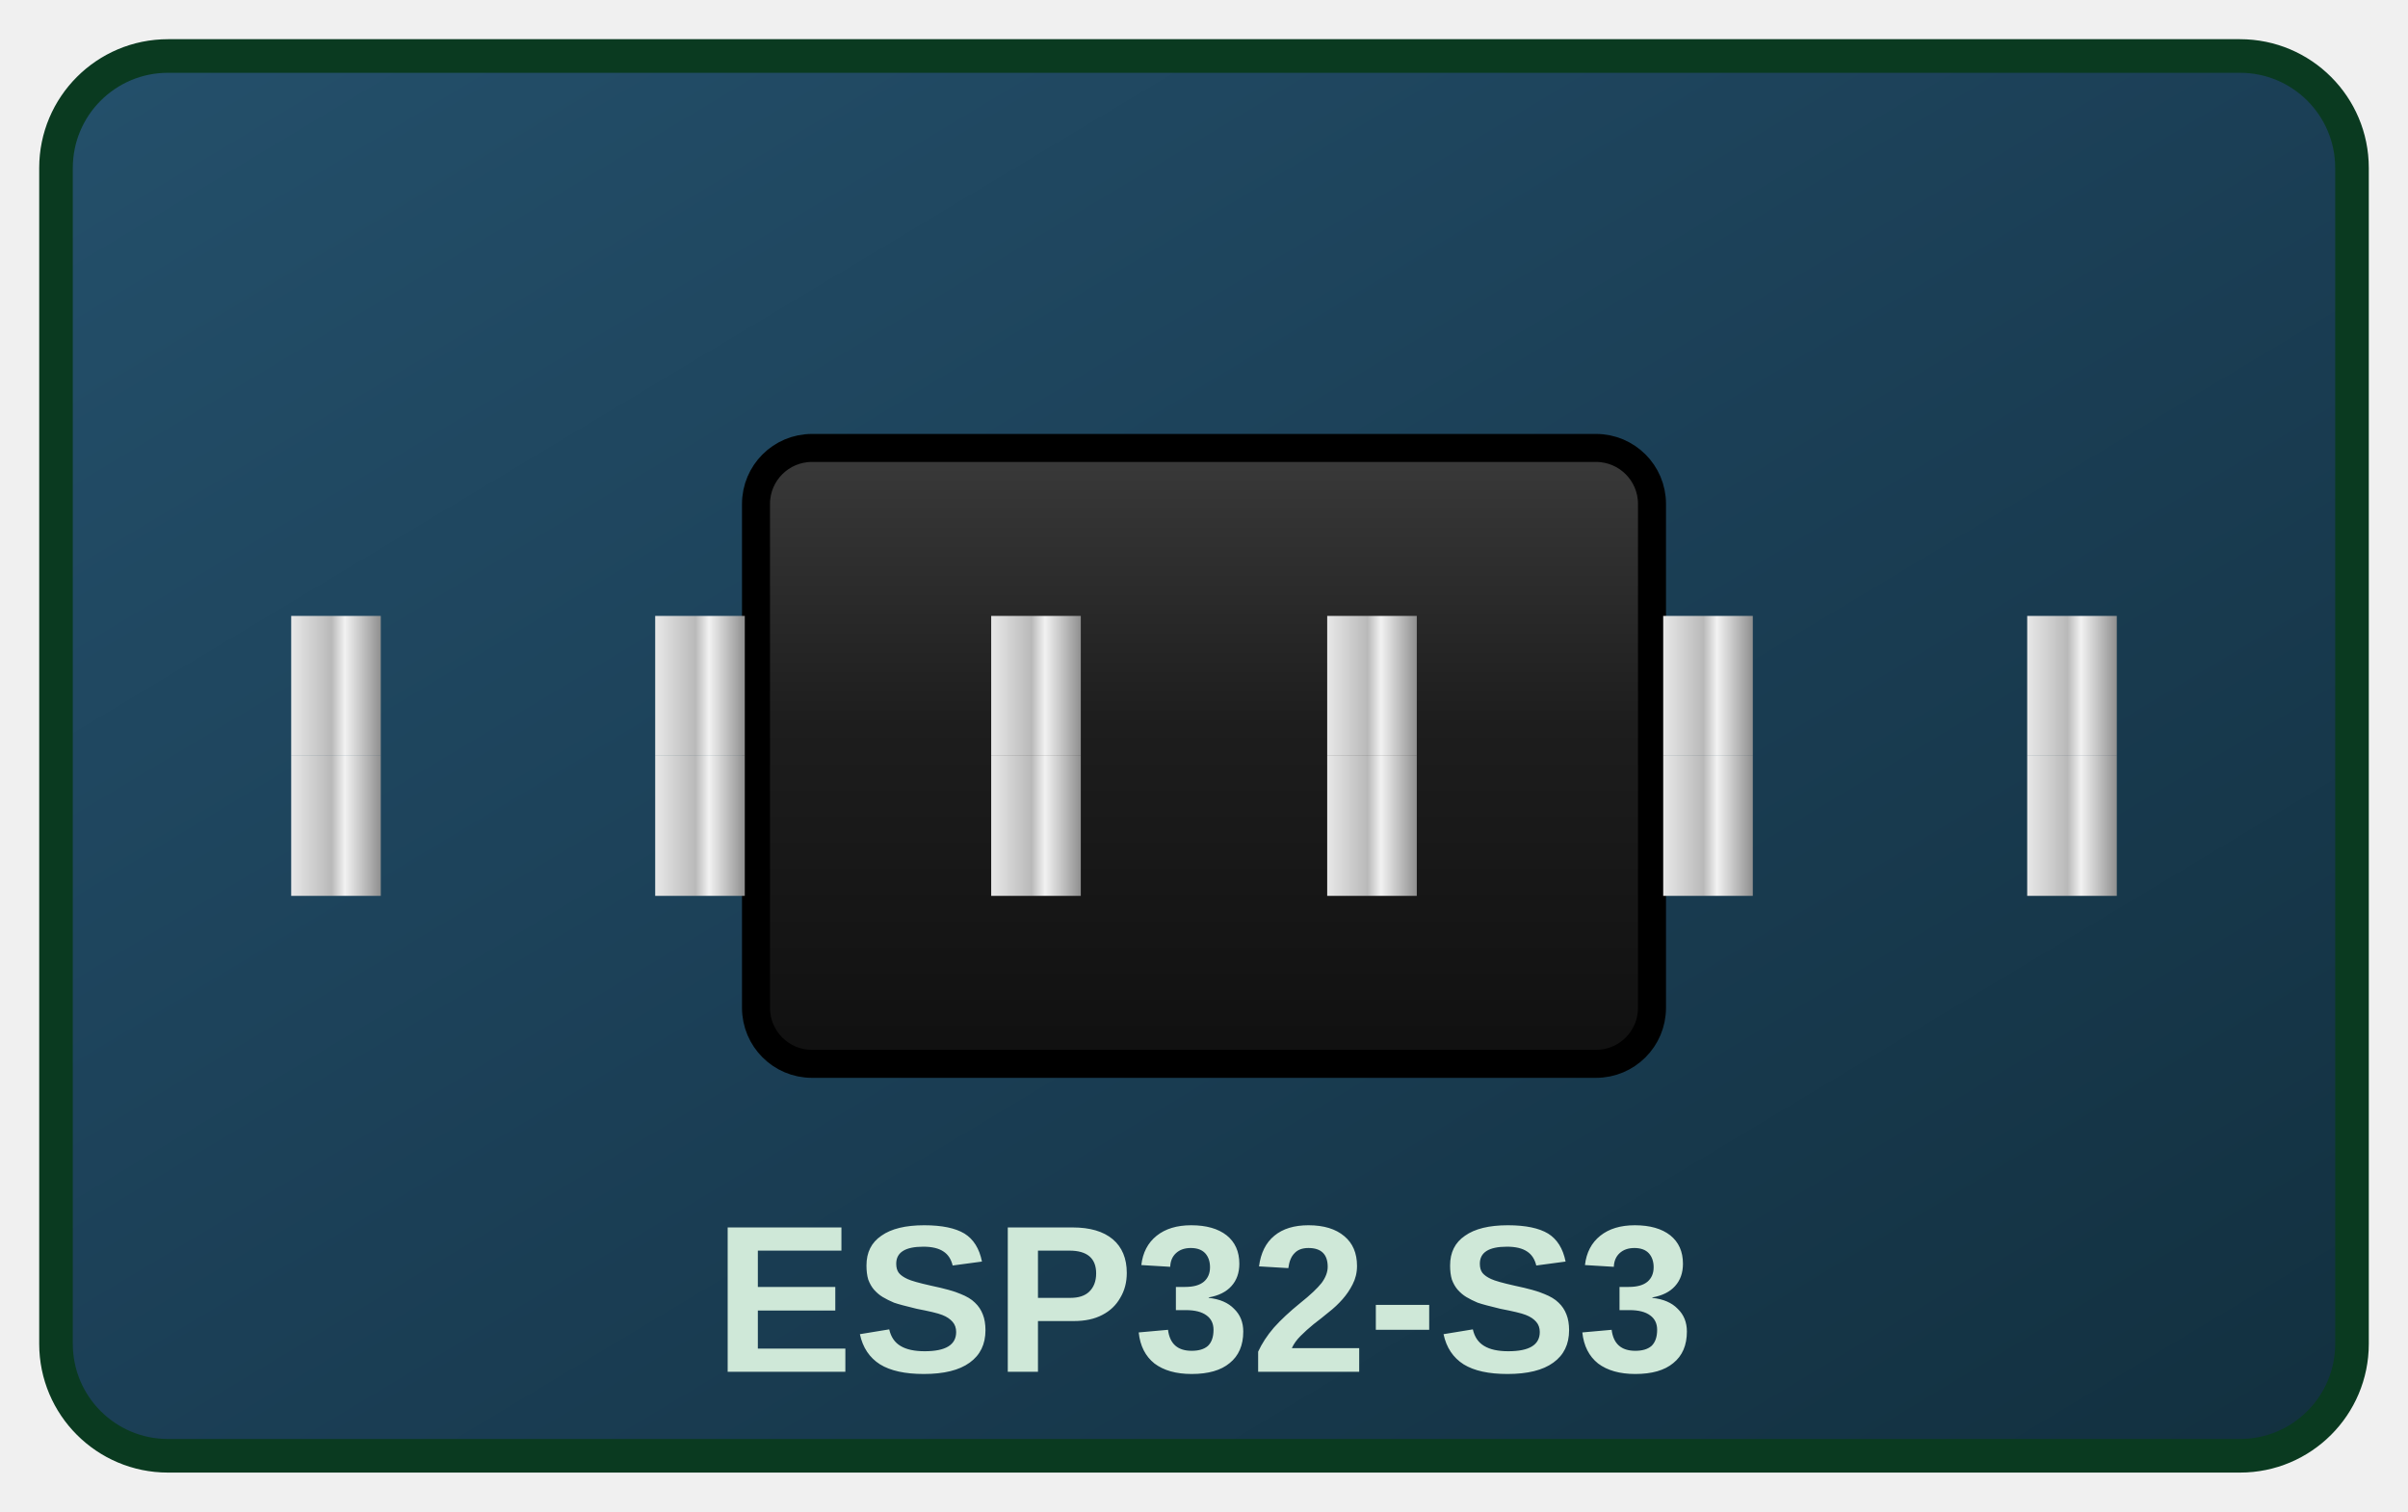
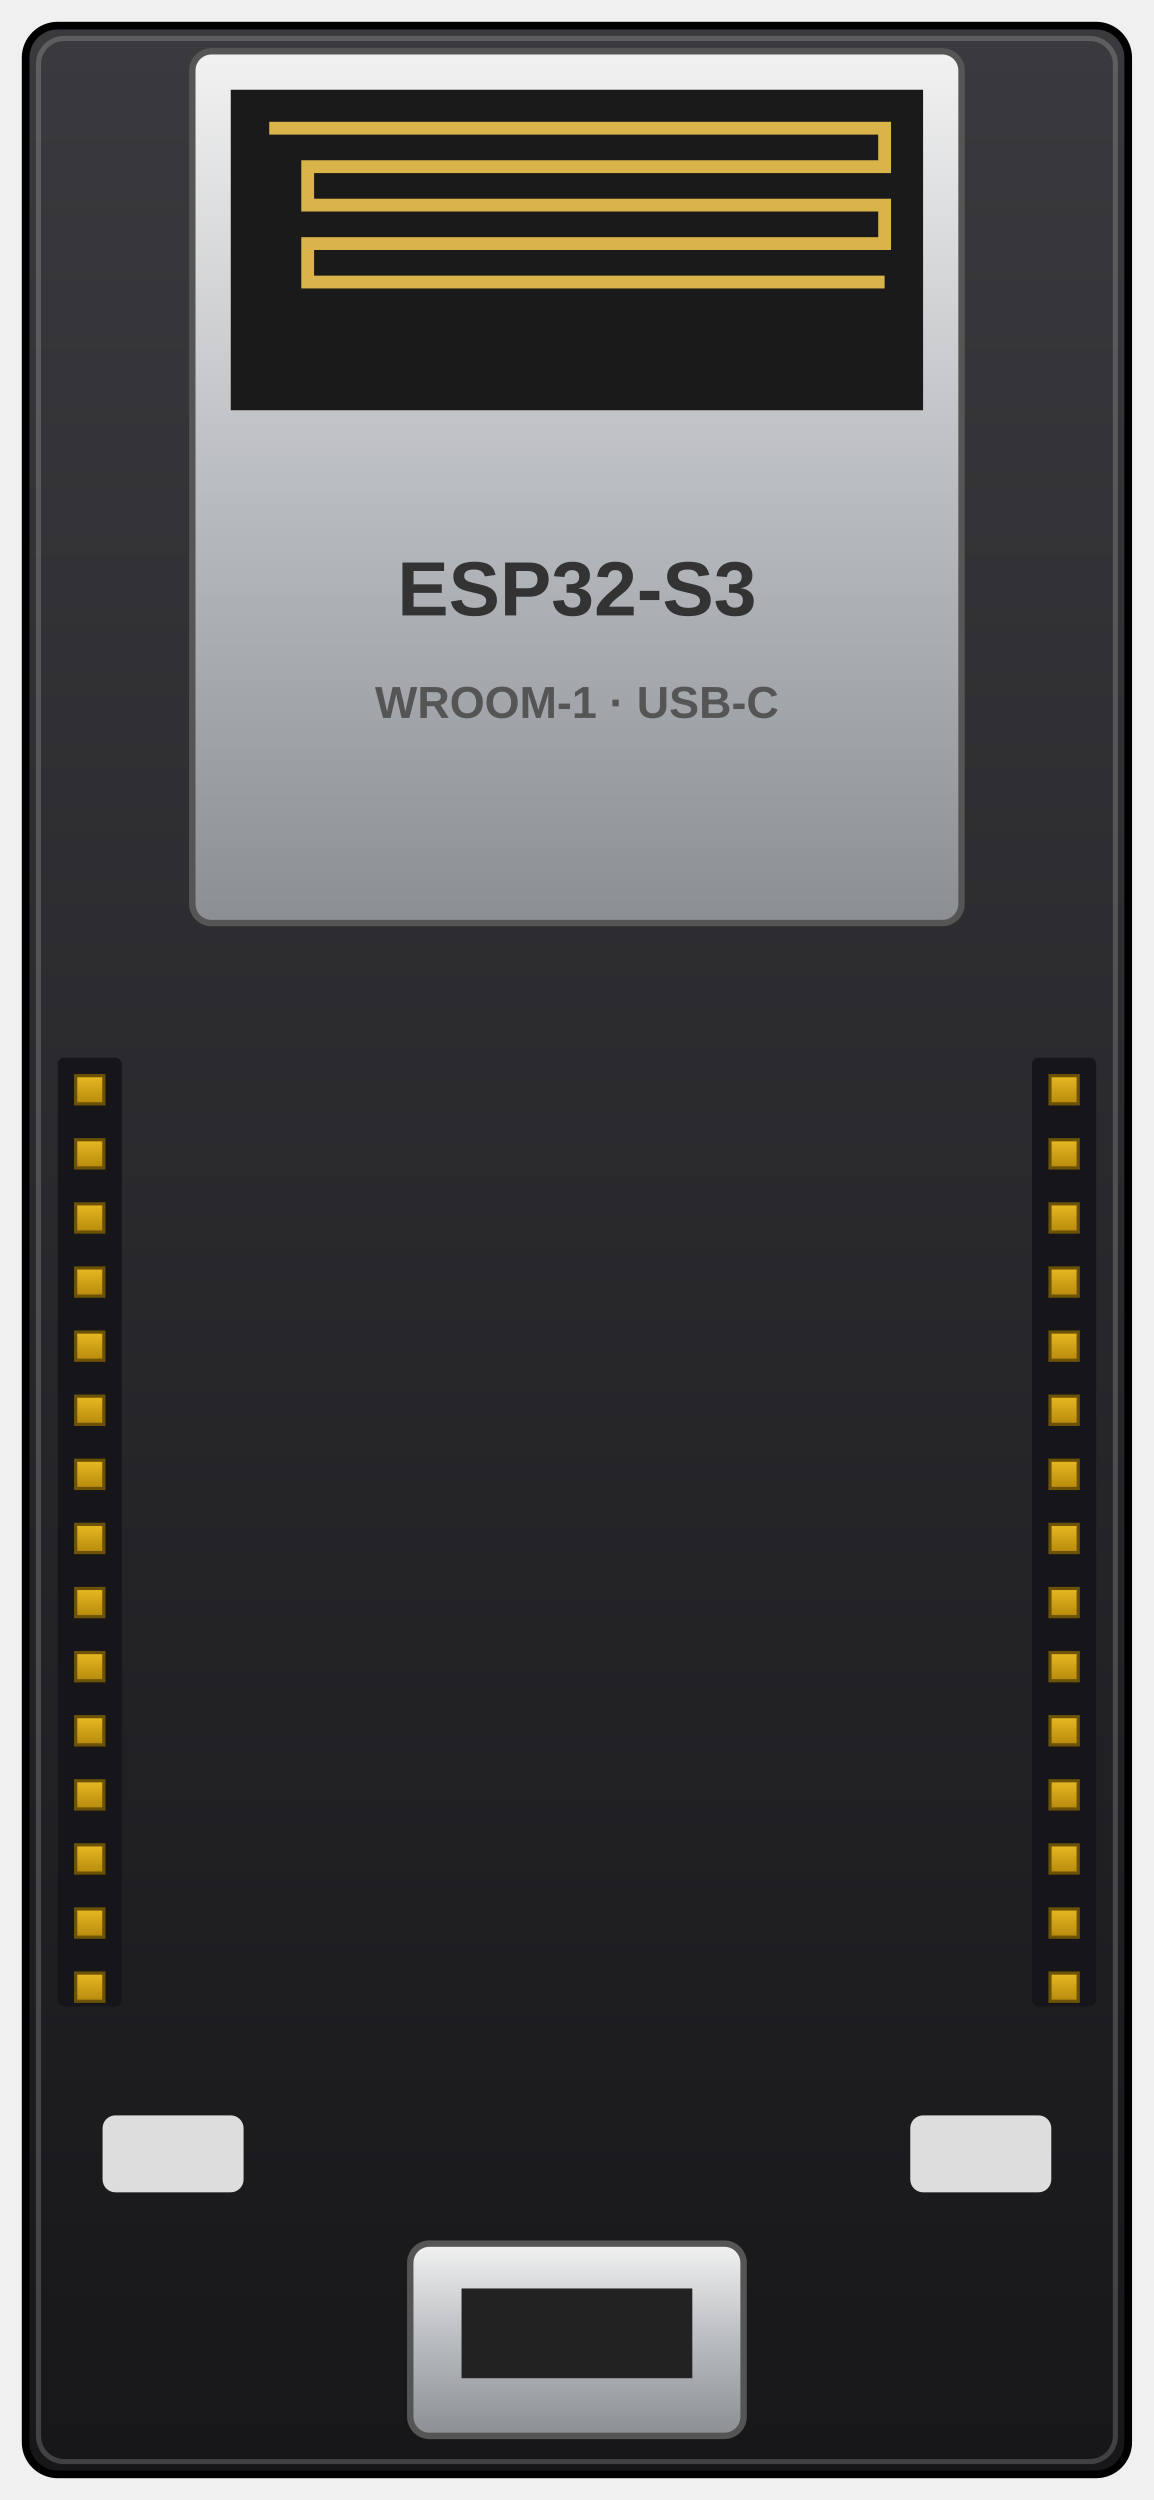
- <svg xmlns="http://www.w3.org/2000/svg" viewBox="0 0 86 54" width="86" height="54">
+ <svg xmlns="http://www.w3.org/2000/svg" viewBox="0 0 180 390" width="180" height="390">
  <defs>
-     <linearGradient id="pcb" x1="0" y1="0" x2="0" y2="1">
-       <stop offset="0" stop-color="#1f7a3d" />
-       <stop offset="0.5" stop-color="#16693a" />
-       <stop offset="1" stop-color="#0f4f2a" />
+     <linearGradient id="gB" x1="0" y1="0" x2="0" y2="1">
+       <stop offset="0" stop-color="#2b6fd0" />
+       <stop offset="1" stop-color="#14489c" />
    </linearGradient>
-     <linearGradient id="pcb2" x1="0" y1="0" x2="1" y2="1">
-       <stop offset="0" stop-color="#24506b" />
-       <stop offset="0.5" stop-color="#1b3f56" />
-       <stop offset="1" stop-color="#12303f" />
+     <linearGradient id="gG" x1="0" y1="0" x2="0" y2="1">
+       <stop offset="0" stop-color="#2f9a4f" />
+       <stop offset="1" stop-color="#176b33" />
    </linearGradient>
-     <linearGradient id="chip" x1="0" y1="0" x2="0" y2="1">
-       <stop offset="0" stop-color="#3a3a3a" />
-       <stop offset="0.45" stop-color="#1d1d1d" />
-       <stop offset="1" stop-color="#101010" />
+     <linearGradient id="gR" x1="0" y1="0" x2="0" y2="1">
+       <stop offset="0" stop-color="#d63b3b" />
+       <stop offset="1" stop-color="#9c1c1c" />
    </linearGradient>
-     <linearGradient id="metal" x1="0" y1="0" x2="1" y2="0">
-       <stop offset="0" stop-color="#e8e8e8" />
-       <stop offset="0.45" stop-color="#b9b9b9" />
-       <stop offset="0.6" stop-color="#f2f2f2" />
-       <stop offset="1" stop-color="#8f8f8f" />
+     <linearGradient id="gP" x1="0" y1="0" x2="0" y2="1">
+       <stop offset="0" stop-color="#6a3aa8" />
+       <stop offset="1" stop-color="#43207c" />
    </linearGradient>
-     <linearGradient id="gold" x1="0" y1="0" x2="0" y2="1">
-       <stop offset="0" stop-color="#ffe07a" />
-       <stop offset="1" stop-color="#c79a1e" />
+     <linearGradient id="gK" x1="0" y1="0" x2="0" y2="1">
+       <stop offset="0" stop-color="#3a3a3e" />
+       <stop offset="1" stop-color="#17171a" />
    </linearGradient>
-     <linearGradient id="glass" x1="0" y1="0" x2="1" y2="1">
-       <stop offset="0" stop-color="#ffffff" stop-opacity="0.55" />
-       <stop offset="0.5" stop-color="#cfe8ff" stop-opacity="0.2" />
-       <stop offset="1" stop-color="#7fb2e0" stop-opacity="0.45" />
+     <linearGradient id="gY" x1="0" y1="0" x2="0" y2="1">
+       <stop offset="0" stop-color="#e8b923" />
+       <stop offset="1" stop-color="#b78a0c" />
    </linearGradient>
-     <linearGradient id="red" x1="0" y1="0" x2="0" y2="1">
-       <stop offset="0" stop-color="#ff6b5e" />
-       <stop offset="1" stop-color="#b3271c" />
+     <linearGradient id="gM" x1="0" y1="0" x2="0" y2="1">
+       <stop offset="0" stop-color="#f2f2f2" />
+       <stop offset="0.5" stop-color="#b9bcc0" />
+       <stop offset="1" stop-color="#8b8e93" />
    </linearGradient>
-     <radialGradient id="glow" cx="0.5" cy="0.5" r="0.5">
-       <stop offset="0" stop-color="#fff" stop-opacity="0.9" />
-       <stop offset="1" stop-color="#fff" stop-opacity="0" />
+     <linearGradient id="gV" x1="0" y1="0" x2="1" y2="0">
+       <stop offset="0" stop-color="#8d9094" />
+       <stop offset="0.35" stop-color="#f4f4f4" />
+       <stop offset="1" stop-color="#7c7f84" />
+     </linearGradient>
+     <radialGradient id="gGl" cx="0.35" cy="0.3" r="0.8">
+       <stop offset="0" stop-color="#ffffff" stop-opacity=".9" />
+       <stop offset="1" stop-color="#cfe6f5" stop-opacity=".35" />
    </radialGradient>
  </defs>
-   <rect x="2" y="2" width="82" height="50" rx="4" fill="url(#pcb2)" stroke="#0a3a20" stroke-width="1.2" />
-   <rect x="27" y="16" width="32" height="22" rx="2" fill="url(#chip)" stroke="#000" />
-   <rect x="10.4" y="22" width="3.2" height="5" fill="url(#metal)" />
-   <rect x="23.4" y="22" width="3.2" height="5" fill="url(#metal)" />
-   <rect x="35.4" y="22" width="3.2" height="5" fill="url(#metal)" />
-   <rect x="47.4" y="22" width="3.2" height="5" fill="url(#metal)" />
-   <rect x="59.4" y="22" width="3.2" height="5" fill="url(#metal)" />
-   <rect x="72.4" y="22" width="3.2" height="5" fill="url(#metal)" />
-   <rect x="10.4" y="27" width="3.2" height="5" fill="url(#metal)" />
-   <rect x="23.4" y="27" width="3.2" height="5" fill="url(#metal)" />
-   <rect x="35.4" y="27" width="3.2" height="5" fill="url(#metal)" />
-   <rect x="47.4" y="27" width="3.2" height="5" fill="url(#metal)" />
-   <rect x="59.4" y="27" width="3.2" height="5" fill="url(#metal)" />
-   <rect x="72.4" y="27" width="3.2" height="5" fill="url(#metal)" />
-   <text x="43" y="49" font-family="Arial,Helvetica,sans-serif" font-size="7.5" font-weight="bold" fill="#cfe8d8" text-anchor="middle">ESP32-S3</text>
+   <rect x="4" y="4" width="172" height="382" rx="5" fill="url(#gK)" stroke="#000" stroke-width="1.2" />
+   <rect x="6" y="6" width="168" height="378" rx="4" fill="none" stroke="#fff" stroke-opacity=".18" stroke-width=".8" />
+   <rect x="30" y="8" width="120" height="136" rx="3" fill="url(#gM)" stroke="#555" />
+   <rect x="36" y="14" width="108" height="50" fill="#1a1a1a" />
+   <path d="M42 20 h96 v6 h-90 v6 h90 v6 h-90 v6 h90" fill="none" stroke="#d9b44a" stroke-width="2" />
+   <text x="90" y="96" font-family="Arial,Helvetica,sans-serif" font-size="12" font-weight="bold" fill="#333" text-anchor="middle">ESP32-S3</text>
+   <text x="90" y="112" font-family="Arial,Helvetica,sans-serif" font-size="7" font-weight="bold" fill="#555" text-anchor="middle">WROOM-1 · USB-C</text>
+   <rect x="64" y="350" width="52" height="30" rx="3" fill="url(#gM)" stroke="#555" />
+   <rect x="72" y="357" width="36" height="14" fill="#222" />
+   <rect x="16" y="330" width="22" height="12" rx="2" fill="#ddd" />
+   <rect x="142" y="330" width="22" height="12" rx="2" fill="#ddd" />
+   <rect x="9" y="165" width="10" height="148" fill="#15151a" rx="1" />
+   <rect x="11.8" y="167.8" width="4.4" height="4.4" fill="url(#gY)" stroke="#6b5206" stroke-width=".5" />
+   <rect x="11.8" y="177.8" width="4.4" height="4.4" fill="url(#gY)" stroke="#6b5206" stroke-width=".5" />
+   <rect x="11.8" y="187.8" width="4.4" height="4.4" fill="url(#gY)" stroke="#6b5206" stroke-width=".5" />
+   <rect x="11.8" y="197.8" width="4.4" height="4.4" fill="url(#gY)" stroke="#6b5206" stroke-width=".5" />
+   <rect x="11.8" y="207.8" width="4.4" height="4.4" fill="url(#gY)" stroke="#6b5206" stroke-width=".5" />
+   <rect x="11.8" y="217.8" width="4.4" height="4.4" fill="url(#gY)" stroke="#6b5206" stroke-width=".5" />
+   <rect x="11.8" y="227.8" width="4.4" height="4.4" fill="url(#gY)" stroke="#6b5206" stroke-width=".5" />
+   <rect x="11.8" y="237.8" width="4.4" height="4.4" fill="url(#gY)" stroke="#6b5206" stroke-width=".5" />
+   <rect x="11.8" y="247.8" width="4.4" height="4.4" fill="url(#gY)" stroke="#6b5206" stroke-width=".5" />
+   <rect x="11.8" y="257.8" width="4.4" height="4.4" fill="url(#gY)" stroke="#6b5206" stroke-width=".5" />
+   <rect x="11.8" y="267.8" width="4.4" height="4.4" fill="url(#gY)" stroke="#6b5206" stroke-width=".5" />
+   <rect x="11.8" y="277.8" width="4.4" height="4.4" fill="url(#gY)" stroke="#6b5206" stroke-width=".5" />
+   <rect x="11.8" y="287.8" width="4.4" height="4.4" fill="url(#gY)" stroke="#6b5206" stroke-width=".5" />
+   <rect x="11.8" y="297.8" width="4.4" height="4.4" fill="url(#gY)" stroke="#6b5206" stroke-width=".5" />
+   <rect x="11.8" y="307.8" width="4.4" height="4.4" fill="url(#gY)" stroke="#6b5206" stroke-width=".5" />
+   <rect x="161" y="165" width="10" height="148" fill="#15151a" rx="1" />
+   <rect x="163.8" y="167.8" width="4.4" height="4.4" fill="url(#gY)" stroke="#6b5206" stroke-width=".5" />
+   <rect x="163.8" y="177.8" width="4.4" height="4.4" fill="url(#gY)" stroke="#6b5206" stroke-width=".5" />
+   <rect x="163.8" y="187.8" width="4.4" height="4.4" fill="url(#gY)" stroke="#6b5206" stroke-width=".5" />
+   <rect x="163.8" y="197.8" width="4.4" height="4.4" fill="url(#gY)" stroke="#6b5206" stroke-width=".5" />
+   <rect x="163.8" y="207.8" width="4.4" height="4.4" fill="url(#gY)" stroke="#6b5206" stroke-width=".5" />
+   <rect x="163.8" y="217.8" width="4.4" height="4.4" fill="url(#gY)" stroke="#6b5206" stroke-width=".5" />
+   <rect x="163.8" y="227.8" width="4.4" height="4.4" fill="url(#gY)" stroke="#6b5206" stroke-width=".5" />
+   <rect x="163.8" y="237.8" width="4.4" height="4.4" fill="url(#gY)" stroke="#6b5206" stroke-width=".5" />
+   <rect x="163.8" y="247.8" width="4.4" height="4.4" fill="url(#gY)" stroke="#6b5206" stroke-width=".5" />
+   <rect x="163.8" y="257.8" width="4.4" height="4.4" fill="url(#gY)" stroke="#6b5206" stroke-width=".5" />
+   <rect x="163.8" y="267.8" width="4.4" height="4.4" fill="url(#gY)" stroke="#6b5206" stroke-width=".5" />
+   <rect x="163.8" y="277.8" width="4.4" height="4.4" fill="url(#gY)" stroke="#6b5206" stroke-width=".5" />
+   <rect x="163.8" y="287.8" width="4.4" height="4.4" fill="url(#gY)" stroke="#6b5206" stroke-width=".5" />
+   <rect x="163.8" y="297.8" width="4.4" height="4.4" fill="url(#gY)" stroke="#6b5206" stroke-width=".5" />
+   <rect x="163.8" y="307.8" width="4.4" height="4.4" fill="url(#gY)" stroke="#6b5206" stroke-width=".5" />
</svg>
